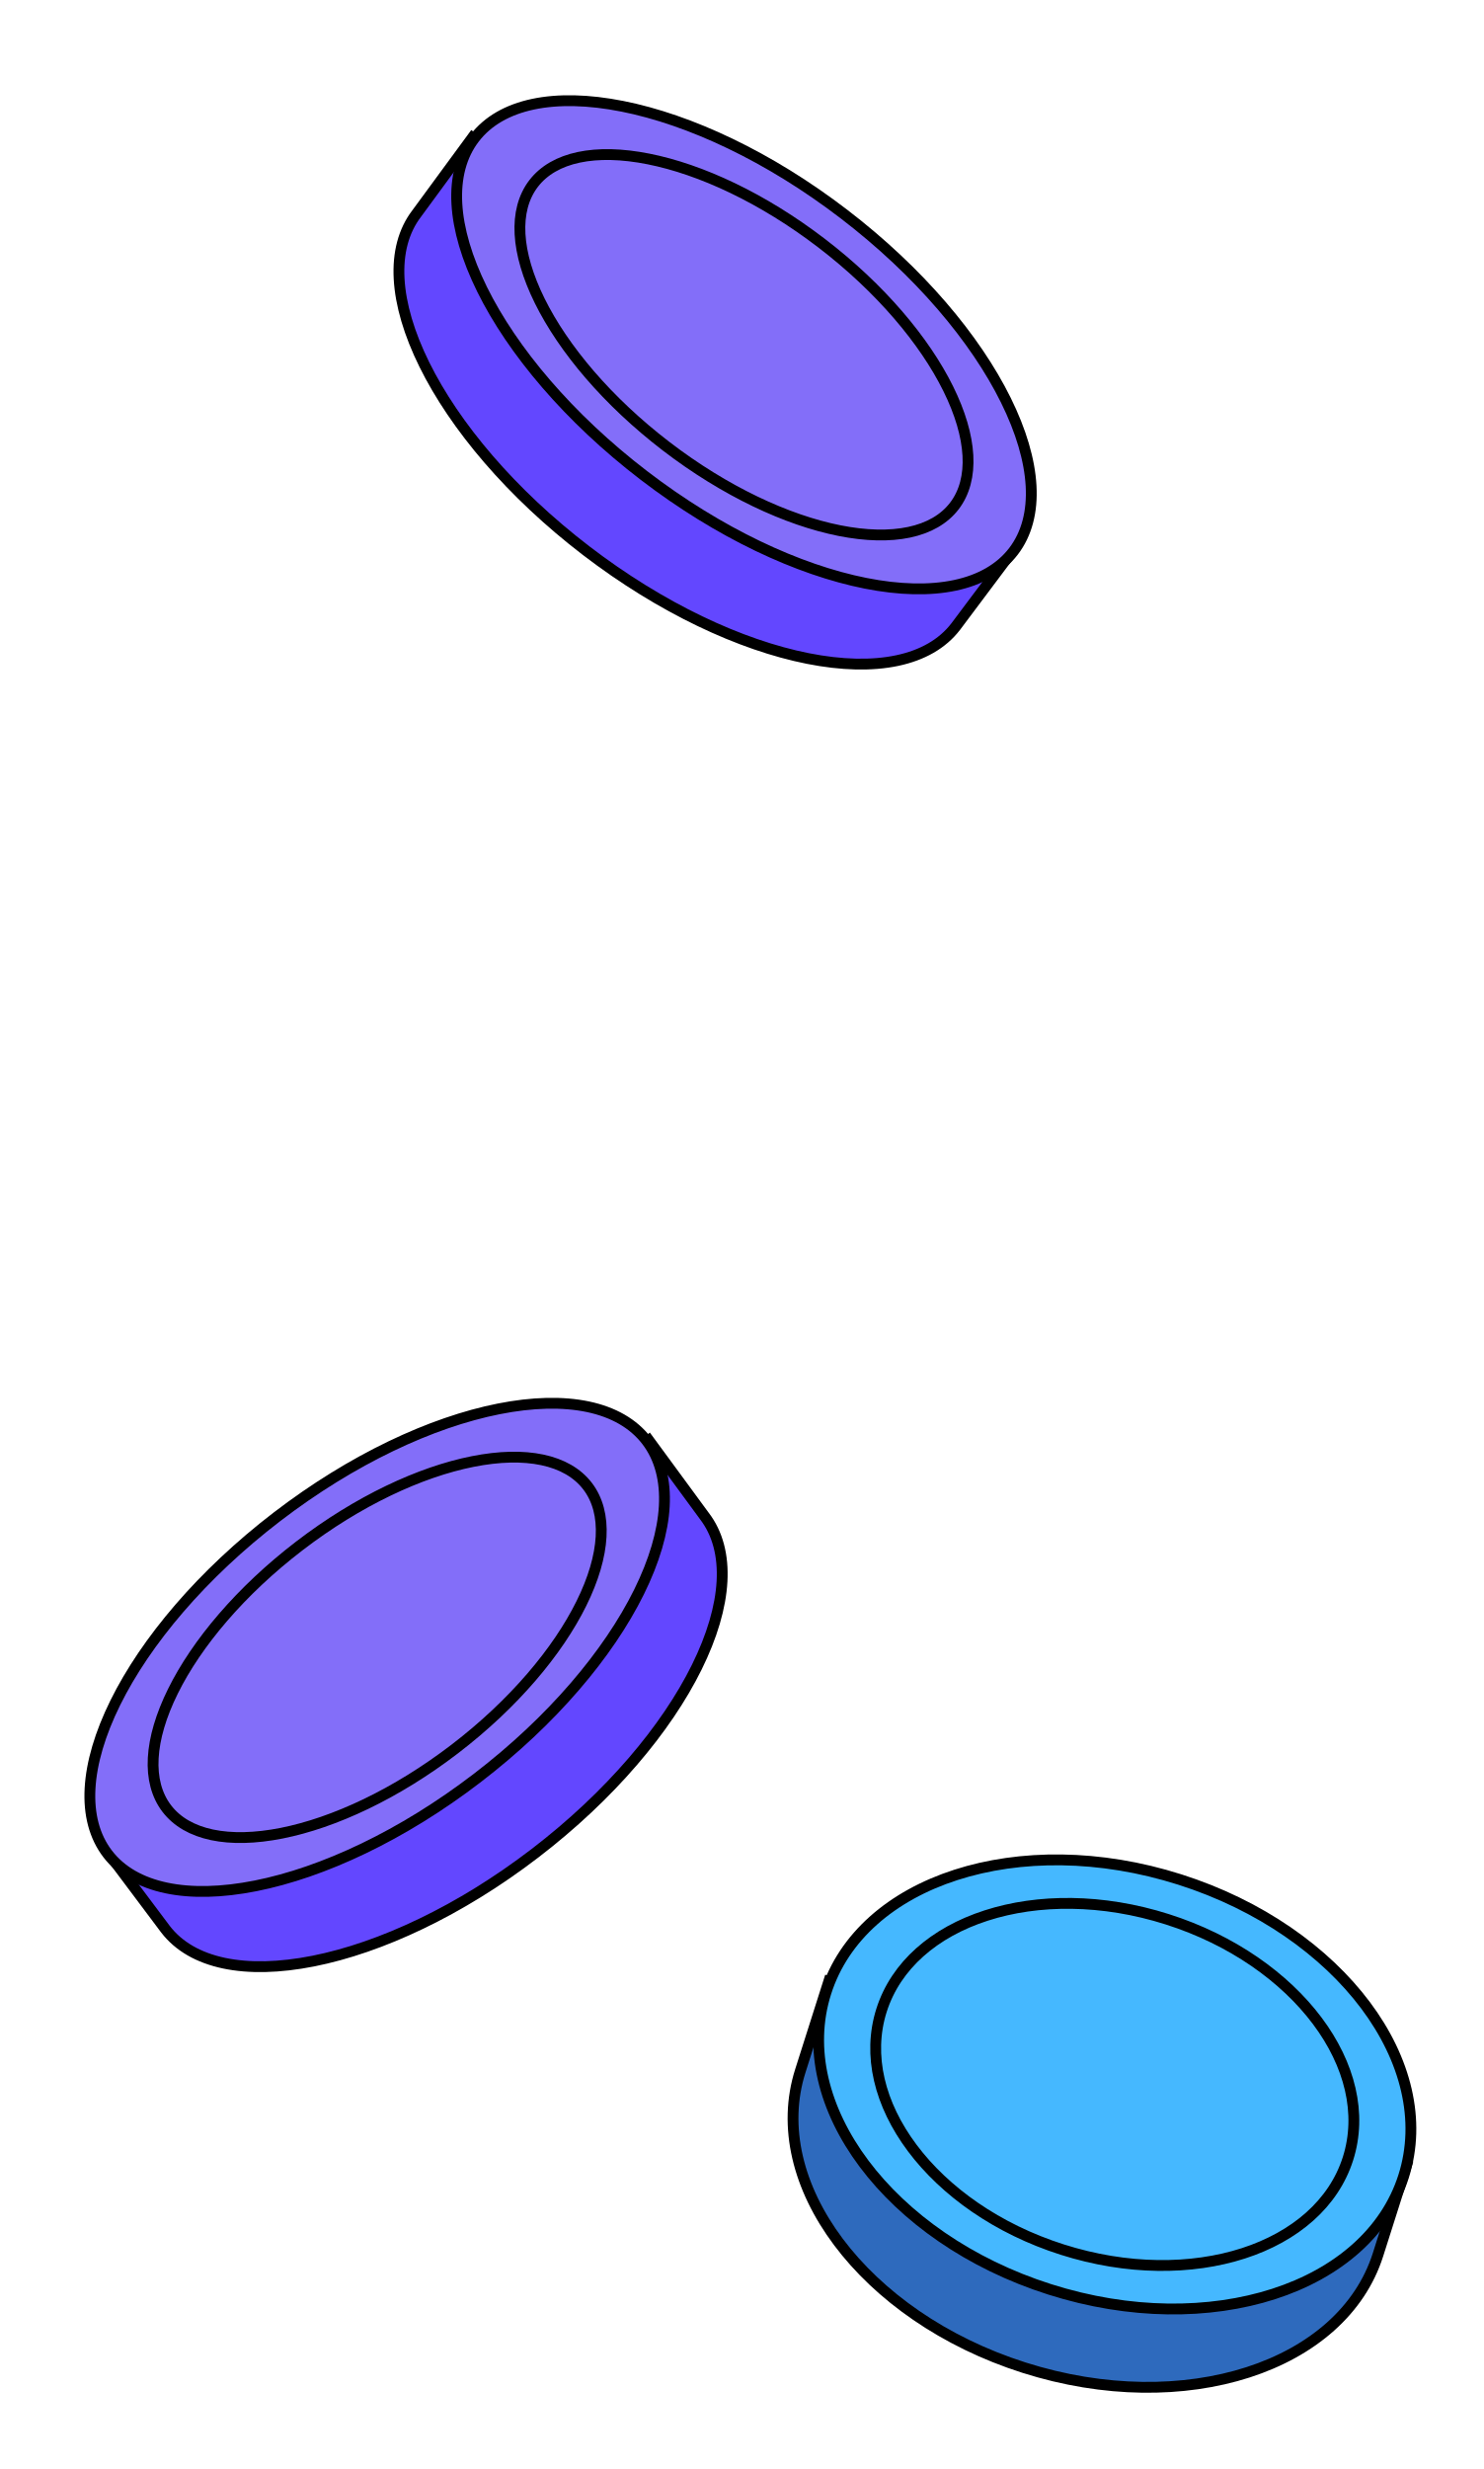
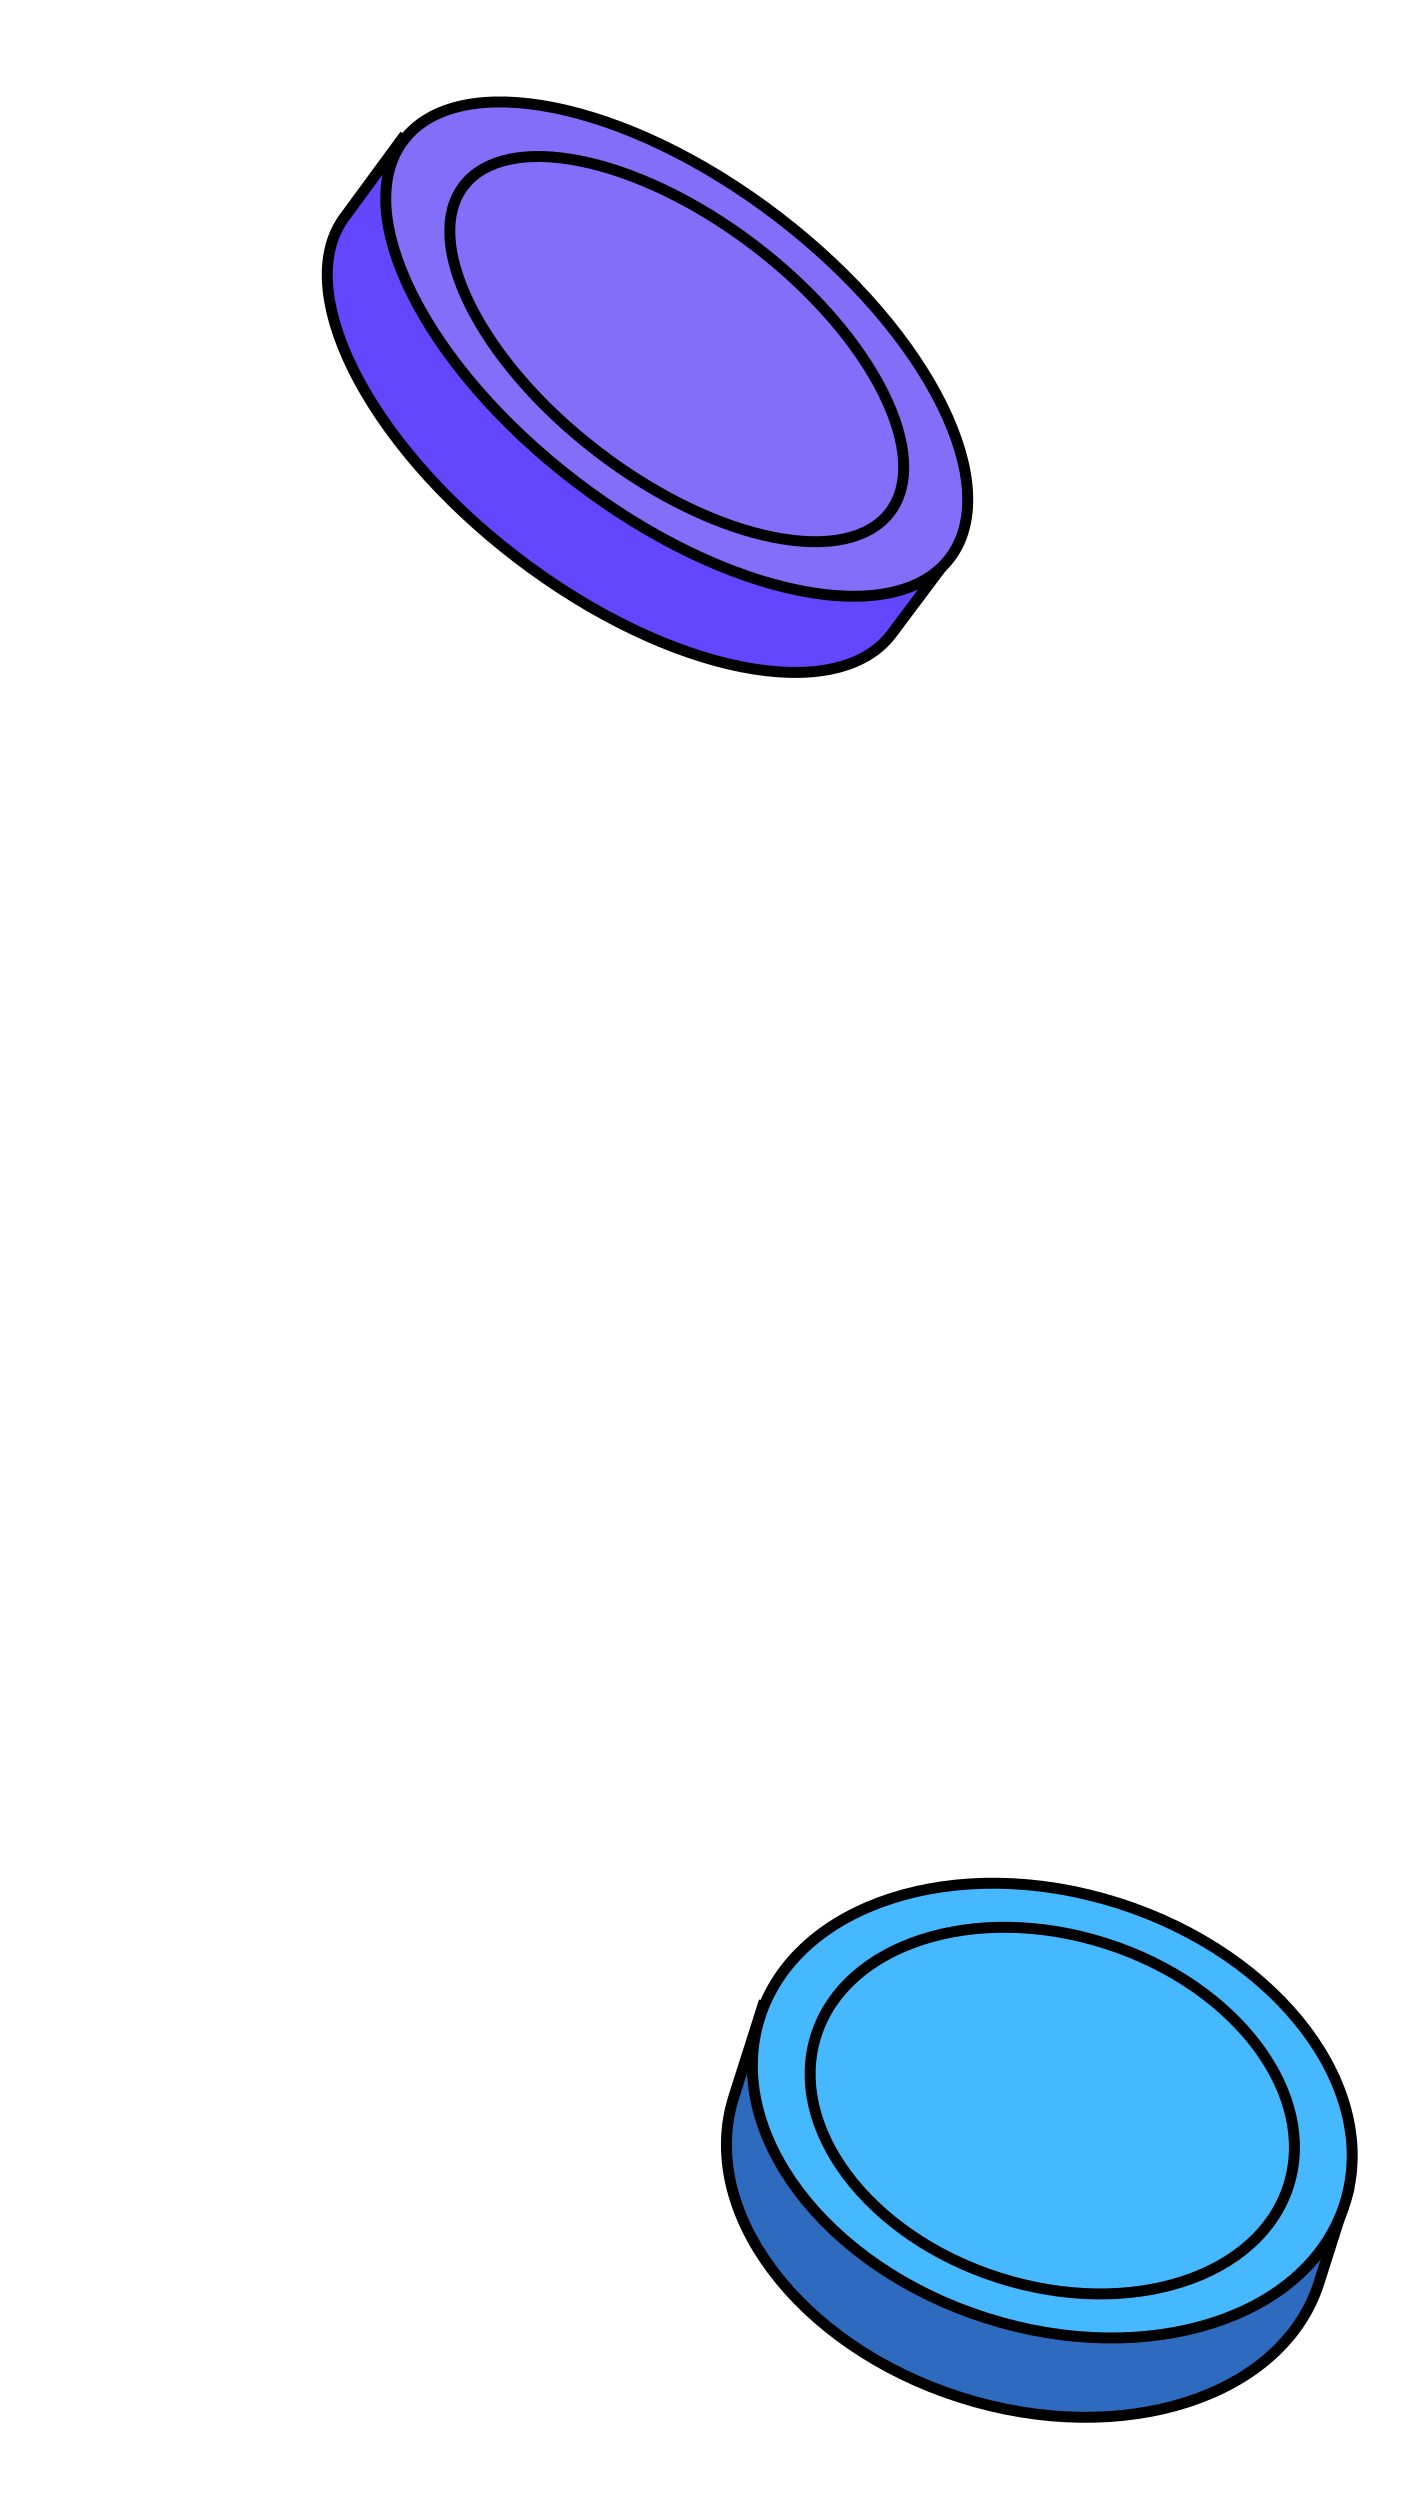
- <svg xmlns="http://www.w3.org/2000/svg" width="137" height="228" viewBox="0 0 137 228" fill="none">
-   <path d="M65.058 139.991L65.058 139.991L65.064 139.999C67.521 143.206 67.181 148.249 64.357 153.96C61.549 159.64 56.352 165.822 49.416 171.137C42.479 176.452 35.157 179.862 28.943 181.095C22.695 182.336 17.738 181.353 15.28 178.148L10.391 171.626L59.928 133.002L65.058 139.991Z" fill="#6347FF" stroke="black" />
-   <path d="M59.731 133.052C62.188 136.259 61.848 141.302 59.024 147.013C56.216 152.693 51.018 158.875 44.082 164.19C37.146 169.505 29.824 172.915 23.61 174.149C17.36 175.389 12.402 174.406 9.945 171.199C7.488 167.992 7.828 162.949 10.652 157.237C13.46 151.558 18.658 145.375 25.594 140.061C32.53 134.746 39.852 131.336 46.066 130.102C52.316 128.862 57.274 129.845 59.731 133.052Z" fill="#836EF9" stroke="black" />
-   <path d="M54.27 137.236C56.157 139.7 55.913 143.602 53.704 148.069C51.511 152.505 47.448 157.34 42.02 161.499C36.592 165.658 30.866 168.323 26.014 169.287C21.126 170.257 17.294 169.478 15.407 167.014C13.519 164.55 13.763 160.648 15.972 156.181C18.165 151.746 22.228 146.911 27.656 142.752C33.084 138.593 38.81 135.927 43.663 134.964C48.55 133.994 52.382 134.773 54.27 137.236Z" fill="#836EF9" stroke="black" />
-   <path d="M38.499 19.704L38.499 19.704L38.493 19.713C36.036 22.919 36.376 27.963 39.2 33.674C42.008 39.354 47.205 45.536 54.142 50.851C61.078 56.165 68.4 59.576 74.614 60.809C80.862 62.05 85.819 61.067 88.277 57.862L93.166 51.34L43.629 12.716L38.499 19.704Z" fill="#6347FF" stroke="black" />
-   <path d="M43.826 12.766C41.369 15.972 41.709 21.016 44.533 26.727C47.341 32.407 52.538 38.589 59.475 43.904C66.411 49.218 73.733 52.629 79.947 53.862C86.196 55.103 91.155 54.119 93.612 50.912C96.069 47.706 95.729 42.662 92.905 36.951C90.097 31.271 84.899 25.089 77.963 19.774C71.027 14.46 63.705 11.049 57.491 9.816C51.241 8.575 46.283 9.559 43.826 12.766Z" fill="#836EF9" stroke="black" />
-   <path d="M49.287 16.95C47.4 19.414 47.644 23.316 49.853 27.783C52.045 32.218 56.109 37.054 61.537 41.213C66.965 45.372 72.691 48.037 77.543 49C82.431 49.971 86.263 49.191 88.15 46.728C90.038 44.264 89.794 40.362 87.585 35.895C85.392 31.46 81.329 26.625 75.901 22.465C70.473 18.306 64.747 15.641 59.894 14.678C55.007 13.707 51.175 14.487 49.287 16.95Z" fill="#836EF9" stroke="black" />
-   <path d="M127.284 208.205C125.642 213.367 121.212 217.155 115.291 219.067C109.37 220.979 101.998 220.998 94.587 218.641C87.176 216.284 81.169 212.01 77.44 207.03C73.711 202.048 72.283 196.398 73.925 191.235L76.549 182.983L129.908 199.953L127.284 208.205Z" fill="#2E6ABD" stroke="black" />
-   <path d="M129.648 200.972C128.006 206.135 123.576 209.922 117.655 211.834C111.734 213.746 104.362 213.765 96.951 211.408C89.54 209.051 83.533 204.778 79.804 199.797C76.075 194.816 74.647 189.165 76.289 184.003C77.931 178.84 82.36 175.053 88.282 173.141C94.202 171.229 101.574 171.21 108.985 173.567C116.396 175.924 122.403 180.198 126.132 185.178C129.861 190.16 131.289 195.81 129.648 200.972Z" fill="#45B8FF" stroke="black" />
-   <path d="M124.511 199.339C123.191 203.488 119.628 206.541 114.847 208.085C110.068 209.628 104.11 209.645 98.118 207.739C92.125 205.833 87.272 202.378 84.262 198.358C81.251 194.336 80.106 189.786 81.426 185.636C82.745 181.487 86.308 178.434 91.089 176.891C95.869 175.347 101.826 175.33 107.818 177.236C113.811 179.142 118.664 182.597 121.675 186.618C124.685 190.639 125.83 195.189 124.511 199.339Z" fill="#45B8FF" stroke="black" />
+ <svg xmlns="http://www.w3.org/2000/svg" width="130" height="228" viewBox="0 0 130 228" fill="none">
+   <path d="M31.499 19.705L31.493 19.713C29.036 22.92 29.376 27.963 32.2 33.675C35.008 39.354 40.206 45.536 47.142 50.85C54.078 56.165 61.399 59.576 67.614 60.809C73.86 62.05 78.817 61.067 81.275 57.864L86.167 51.34L36.629 12.716L31.499 19.705Z" fill="#6347FF" stroke="black" />
+   <path d="M70.963 19.774C64.027 14.46 56.705 11.05 50.491 9.816C44.242 8.576 39.283 9.559 36.826 12.766C34.369 15.973 34.709 21.016 37.533 26.727C40.341 32.407 45.538 38.589 52.474 43.904C59.41 49.218 66.733 52.628 72.947 53.862C79.196 55.103 84.154 54.119 86.612 50.913C89.069 47.706 88.728 42.662 85.905 36.951C83.097 31.272 77.899 25.089 70.963 19.774Z" fill="#836EF9" stroke="black" />
+   <path d="M68.901 22.466C63.473 18.307 57.747 15.641 52.895 14.678C48.007 13.708 44.176 14.487 42.288 16.95C40.4 19.414 40.644 23.317 42.852 27.784C45.045 32.219 49.109 37.053 54.537 41.212C59.965 45.371 65.69 48.038 70.543 49.001C75.431 49.971 79.263 49.191 81.15 46.728C83.038 44.264 82.794 40.362 80.585 35.895C78.392 31.46 74.329 26.625 68.901 22.466Z" fill="#836EF9" stroke="black" />
+   <path d="M122.908 199.953L120.284 208.205C118.642 213.367 114.212 217.155 108.291 219.067C102.37 220.979 94.998 220.998 87.587 218.641C80.176 216.284 74.169 212.01 70.44 207.03C66.711 202.048 65.283 196.398 66.925 191.235L69.549 182.983L122.908 199.953Z" fill="#2E6ABD" stroke="black" />
+   <path d="M101.985 173.567C109.396 175.924 115.404 180.198 119.132 185.178C122.862 190.16 124.289 195.81 122.648 200.973C121.006 206.135 116.576 209.922 110.655 211.834C104.734 213.746 97.362 213.765 89.951 211.409C82.54 209.052 76.533 204.777 72.804 199.797C69.075 194.815 67.647 189.165 69.289 184.003C70.931 178.841 75.36 175.053 81.282 173.141C87.202 171.229 94.574 171.21 101.985 173.567Z" fill="#45B8FF" stroke="black" />
+   <path d="M100.818 177.236C106.811 179.142 111.664 182.597 114.674 186.618C117.685 190.64 118.831 195.189 117.511 199.339C116.192 203.488 112.628 206.541 107.847 208.085C103.068 209.628 97.11 209.644 91.118 207.739C85.125 205.833 80.272 202.379 77.262 198.358C74.251 194.336 73.106 189.786 74.426 185.636C75.745 181.487 79.308 178.435 84.089 176.891C88.869 175.348 94.826 175.33 100.818 177.236Z" fill="#45B8FF" stroke="black" />
</svg>
